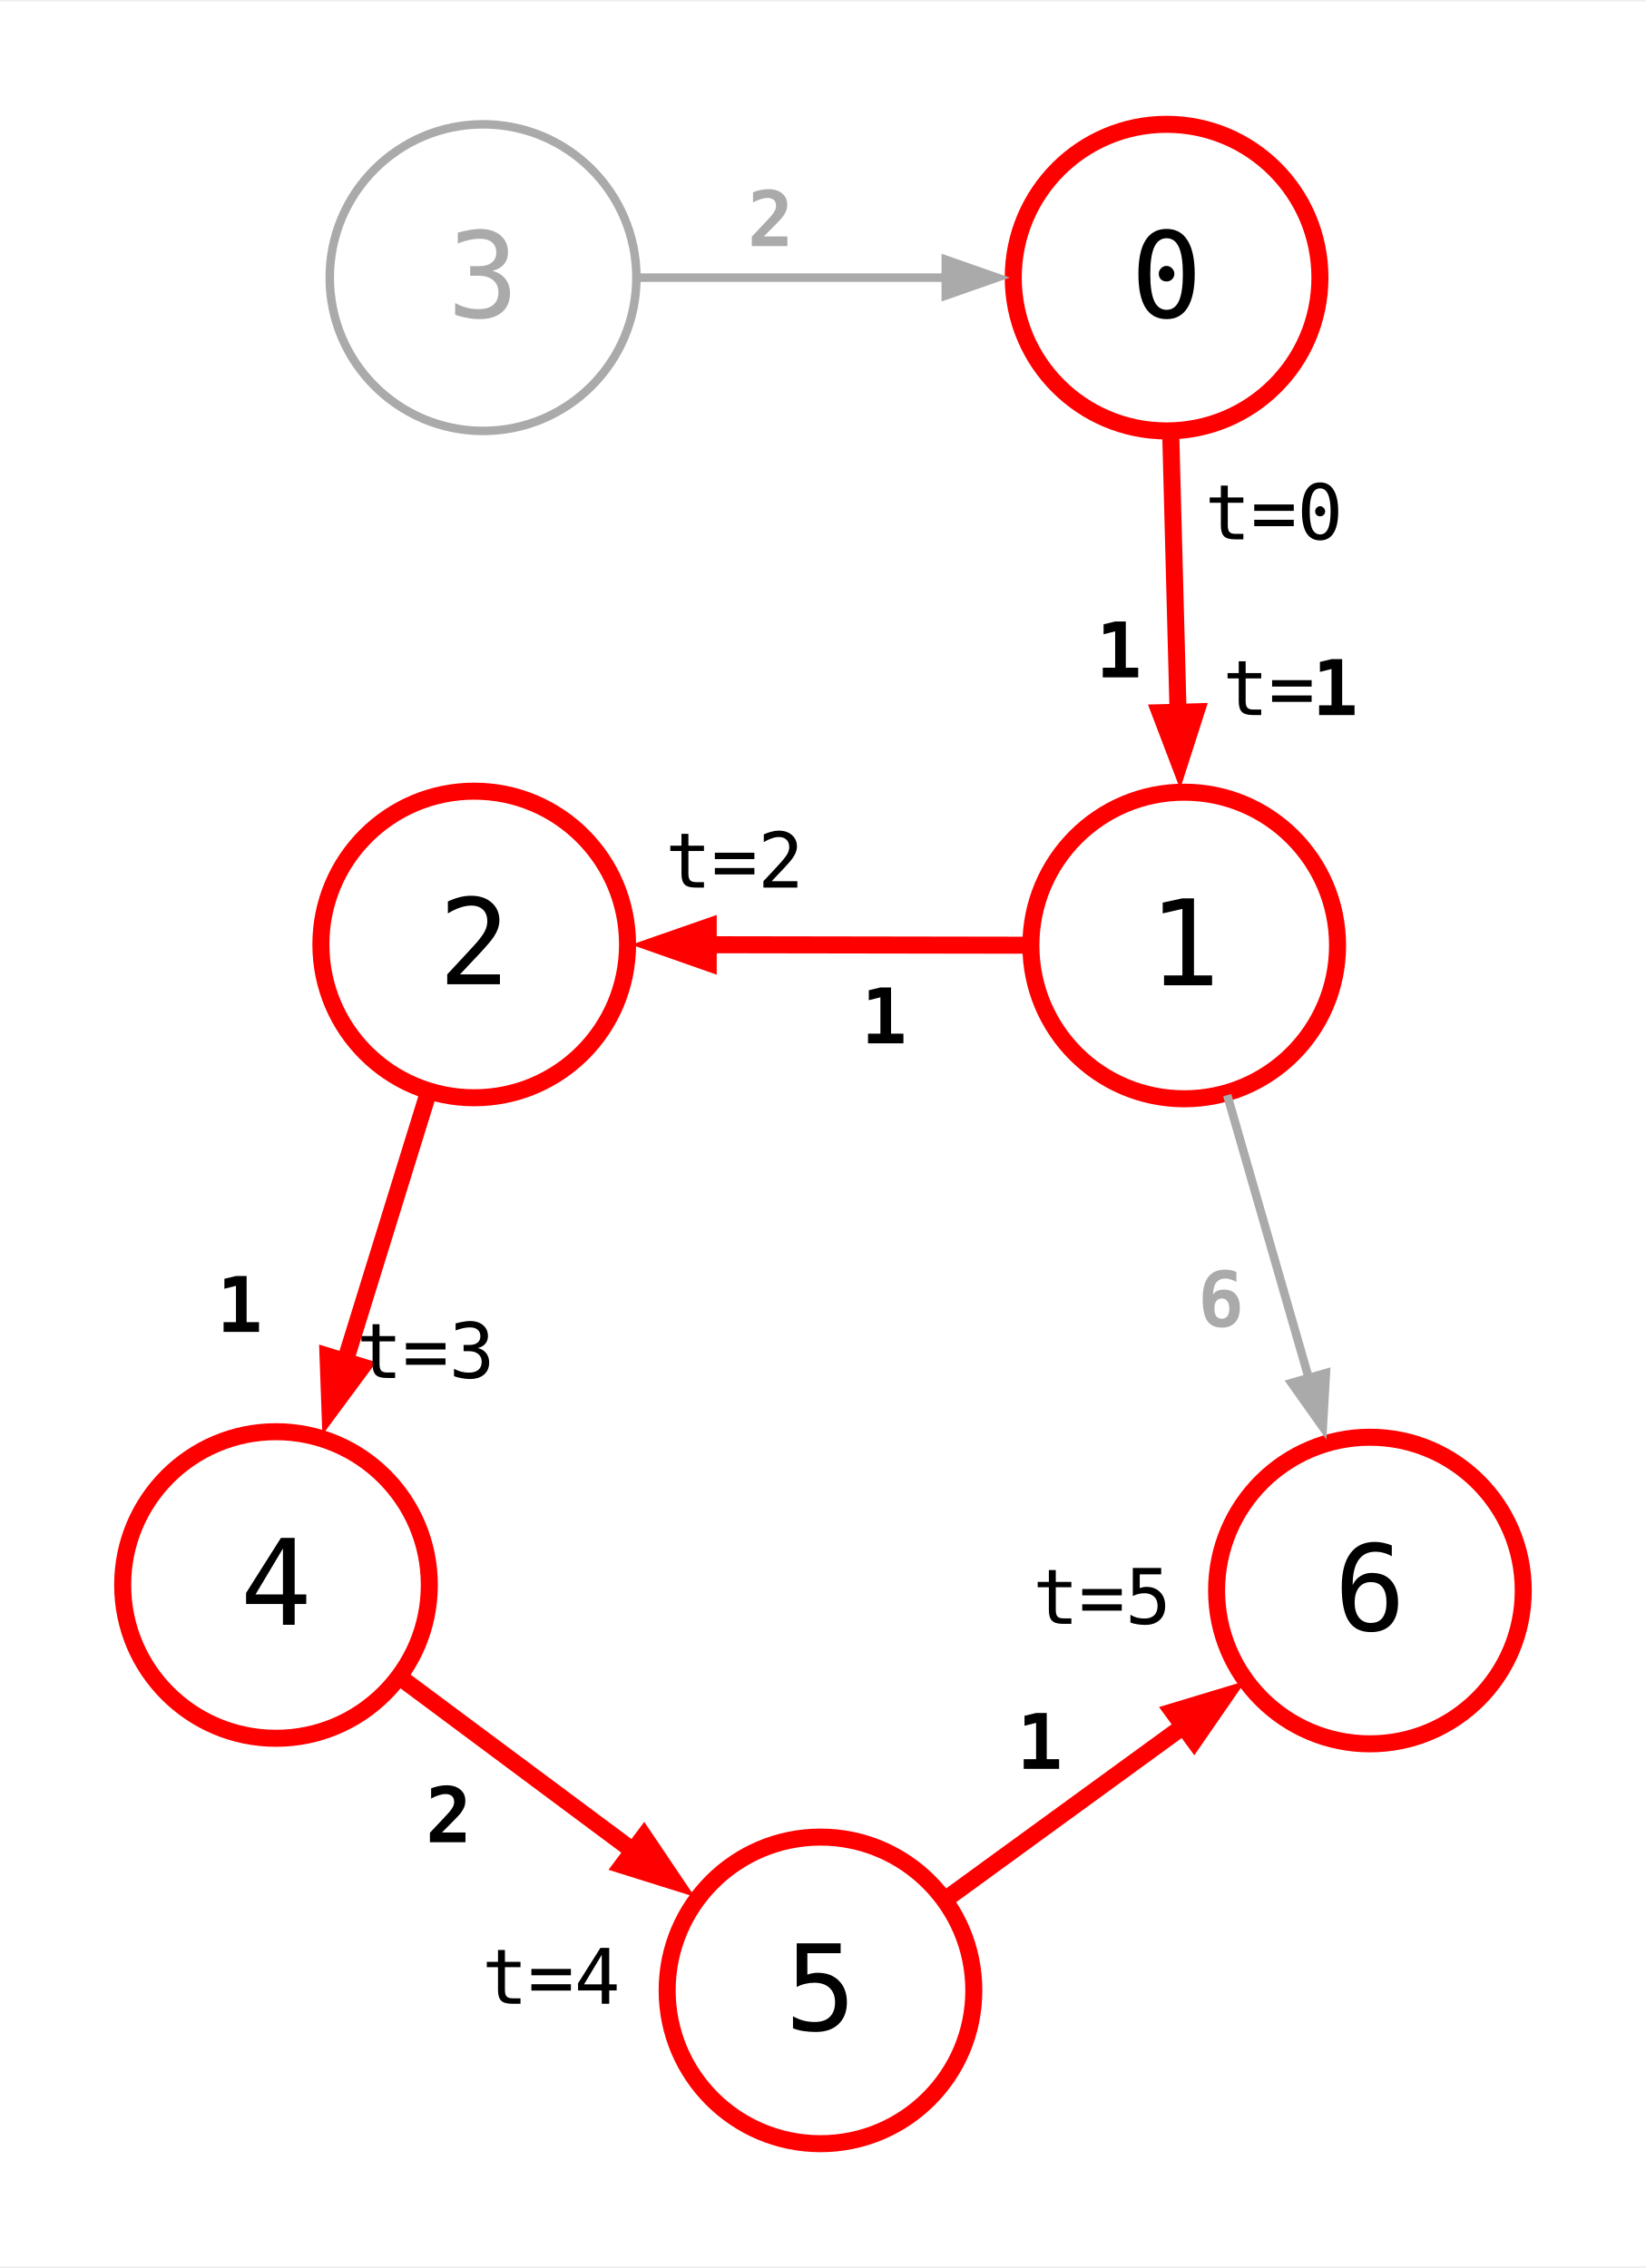
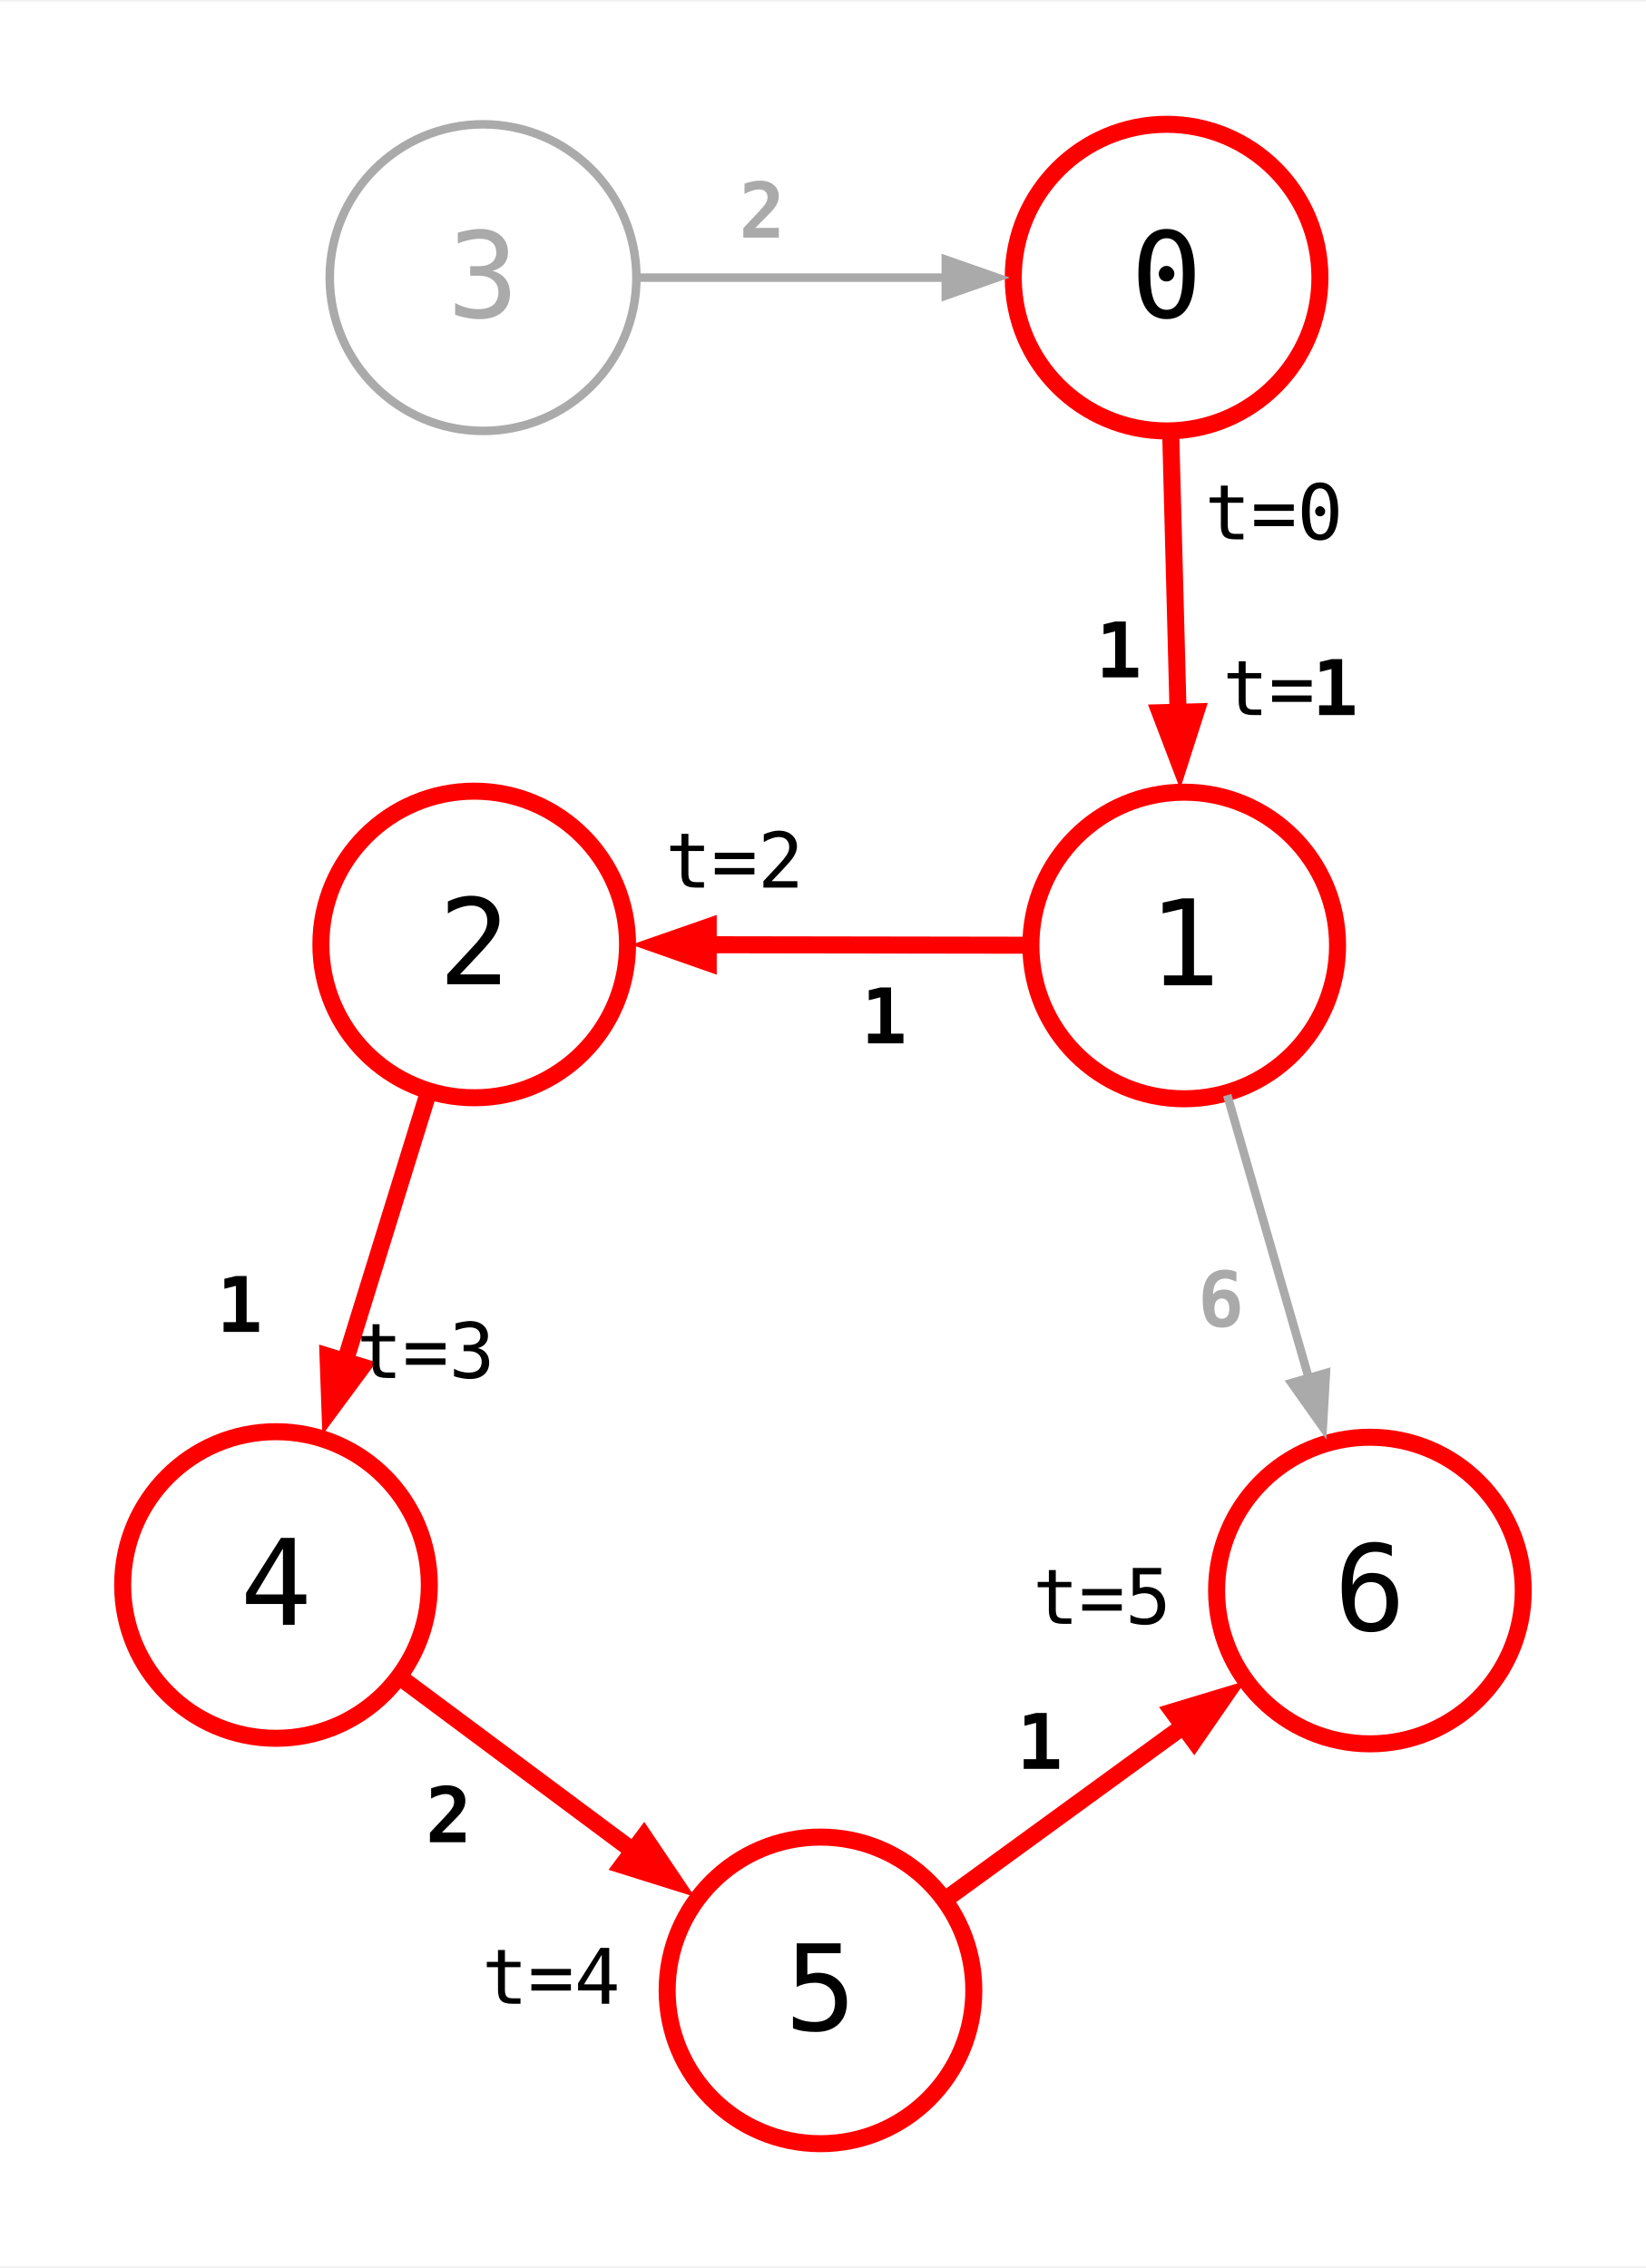
<svg xmlns="http://www.w3.org/2000/svg" width="193pt" height="266pt" viewBox="0.00 0.00 193.22 265.91">
  <g id="graph0" class="graph" transform="scale(1 1) rotate(0) translate(14.4 251.51)">
    <polygon fill="white" stroke="none" points="-14.4,14.4 -14.4,-251.51 178.82,-251.51 178.82,14.4 -14.4,14.4" />
    <g id="node1" class="node">
      <ellipse fill="none" stroke="#aaaaaa" cx="42.31" cy="-219.11" rx="18" ry="18" />
      <text text-anchor="middle" x="42.31" y="-214.44" font-family="monospace" font-size="14.00" fill="#aaaaaa">3</text>
    </g>
    <g id="node2" class="node">
      <ellipse fill="none" stroke="red" stroke-width="2" cx="122.55" cy="-219.11" rx="18" ry="18" />
      <text text-anchor="middle" x="122.55" y="-214.44" font-family="monospace" font-size="14.00">0</text>
    </g>
    <g id="edge3" class="edge">
      <path fill="none" stroke="#aaaaaa" d="M60.52,-219.11C71.22,-219.11 84.91,-219.11 96.71,-219.11" />
      <polygon fill="#aaaaaa" stroke="#aaaaaa" points="96.63,-221.21 102.63,-219.11 96.63,-217.01 96.63,-221.21" />
-       <text text-anchor="start" x="73.36" y="-222.81" font-family="monospace" font-weight="bold" font-size="9.00" fill="#aaaaaa">2</text>
+       <text text-anchor="start" x="72.36" y="-223.81" font-family="monospace" font-weight="bold" font-size="9.00" fill="#aaaaaa">2</text>
    </g>
    <g id="node3" class="node">
      <ellipse fill="none" stroke="red" stroke-width="2" cx="124.62" cy="-140.69" rx="18" ry="18" />
      <text text-anchor="middle" x="124.62" y="-136.02" font-family="monospace" font-size="14.00">1</text>
    </g>
    <g id="edge1" class="edge">
      <path fill="none" stroke="red" stroke-width="2" d="M123.03,-200.93C123.3,-190.7 123.64,-177.78 123.94,-166.52" />
      <polygon fill="red" stroke="red" stroke-width="2" points="126,-168.13 124.06,-162.08 121.8,-168.02 126,-168.13" />
      <text text-anchor="start" x="114.23" y="-172.17" font-family="monospace" font-weight="bold" font-size="9.00">1</text>
      <text text-anchor="start" x="129.13" y="-167.75" font-family="monospace" font-size="9.00">t=</text>
      <text text-anchor="start" x="139.63" y="-167.75" font-family="monospace" font-weight="bold" font-size="9.00">1</text>
      <text text-anchor="start" x="127.03" y="-188.38" font-family="monospace" font-size="9.00">t=0</text>
    </g>
    <g id="node4" class="node">
      <ellipse fill="none" stroke="red" stroke-width="2" cx="41.27" cy="-140.81" rx="18" ry="18" />
      <text text-anchor="middle" x="41.27" y="-136.14" font-family="monospace" font-size="14.00">2</text>
    </g>
    <g id="edge2" class="edge">
      <path fill="none" stroke="red" stroke-width="2" d="M106.12,-140.72C94.68,-140.74 79.83,-140.76 67.22,-140.78" />
      <polygon fill="red" stroke="red" stroke-width="2" points="68.74,-138.67 62.74,-140.78 68.74,-142.87 68.74,-138.67" />
      <text text-anchor="start" x="70.92" y="-129.2" font-family="monospace" font-size="9.00">   </text>
      <text text-anchor="start" x="86.67" y="-129.2" font-family="monospace" font-weight="bold" font-size="9.00">1</text>
      <text text-anchor="start" x="91.92" y="-129.2" font-family="monospace" font-size="9.00">  </text>
      <text text-anchor="start" x="63.71" y="-147.49" font-family="monospace" font-size="9.00">t=2</text>
    </g>
    <g id="node7" class="node">
      <ellipse fill="none" stroke="red" stroke-width="2" cx="146.42" cy="-64.95" rx="18" ry="18" />
      <text text-anchor="middle" x="146.42" y="-60.27" font-family="monospace" font-size="14.00">6</text>
    </g>
    <g id="edge4" class="edge">
      <path fill="none" stroke="#aaaaaa" d="M129.67,-123.12C132.52,-113.25 136.11,-100.77 139.24,-89.9" />
      <polygon fill="#aaaaaa" stroke="#aaaaaa" points="141.25,-90.48 140.89,-84.14 137.22,-89.32 141.25,-90.48" />
      <text text-anchor="start" x="126.21" y="-95.96" font-family="monospace" font-weight="bold" font-size="9.00" fill="#aaaaaa">6</text>
    </g>
    <g id="node5" class="node">
      <ellipse fill="none" stroke="red" stroke-width="2" cx="18" cy="-65.6" rx="18" ry="18" />
      <text text-anchor="middle" x="18" y="-60.93" font-family="monospace" font-size="14.00">4</text>
    </g>
    <g id="edge6" class="edge">
      <path fill="none" stroke="red" stroke-width="2" d="M35.87,-123.37C32.84,-113.57 29,-101.17 25.66,-90.38" />
      <polygon fill="red" stroke="red" stroke-width="2" points="28.12,-91.22 24.34,-86.11 24.11,-92.46 28.12,-91.22" />
      <text text-anchor="start" x="11.02" y="-95.32" font-family="monospace" font-weight="bold" font-size="9.00">  1</text>
      <text text-anchor="start" x="27.45" y="-89.91" font-family="monospace" font-size="9.00">  t=3</text>
    </g>
    <g id="node6" class="node">
      <ellipse fill="none" stroke="red" stroke-width="2" cx="81.92" cy="-18" rx="18" ry="18" />
      <text text-anchor="middle" x="81.92" y="-13.32" font-family="monospace" font-size="14.00">5</text>
    </g>
    <g id="edge7" class="edge">
      <path fill="none" stroke="red" stroke-width="2" d="M32.82,-54.56C41.29,-48.25 52.04,-40.25 61.32,-33.34" />
      <polygon fill="red" stroke="red" stroke-width="2" points="61.19,-36.06 64.74,-30.79 58.68,-32.69 61.19,-36.06" />
      <text text-anchor="start" x="35.57" y="-35.4" font-family="monospace" font-weight="bold" font-size="9.00"> 2</text>
      <text text-anchor="start" x="42.17" y="-16.43" font-family="monospace" font-size="9.00"> t=4</text>
    </g>
    <g id="edge8" class="edge">
      <path fill="none" stroke="red" stroke-width="2" d="M96.55,-28.65C105.21,-34.96 116.31,-43.04 125.84,-49.97" />
      <polygon fill="red" stroke="red" stroke-width="2" points="123.3,-50.72 129.39,-52.56 125.78,-47.33 123.3,-50.72" />
      <text text-anchor="start" x="104.95" y="-44.01" font-family="monospace" font-weight="bold" font-size="9.00">1</text>
      <text text-anchor="start" x="106.84" y="-61.04" font-family="monospace" font-size="9.00"> t=5</text>
    </g>
  </g>
</svg>
